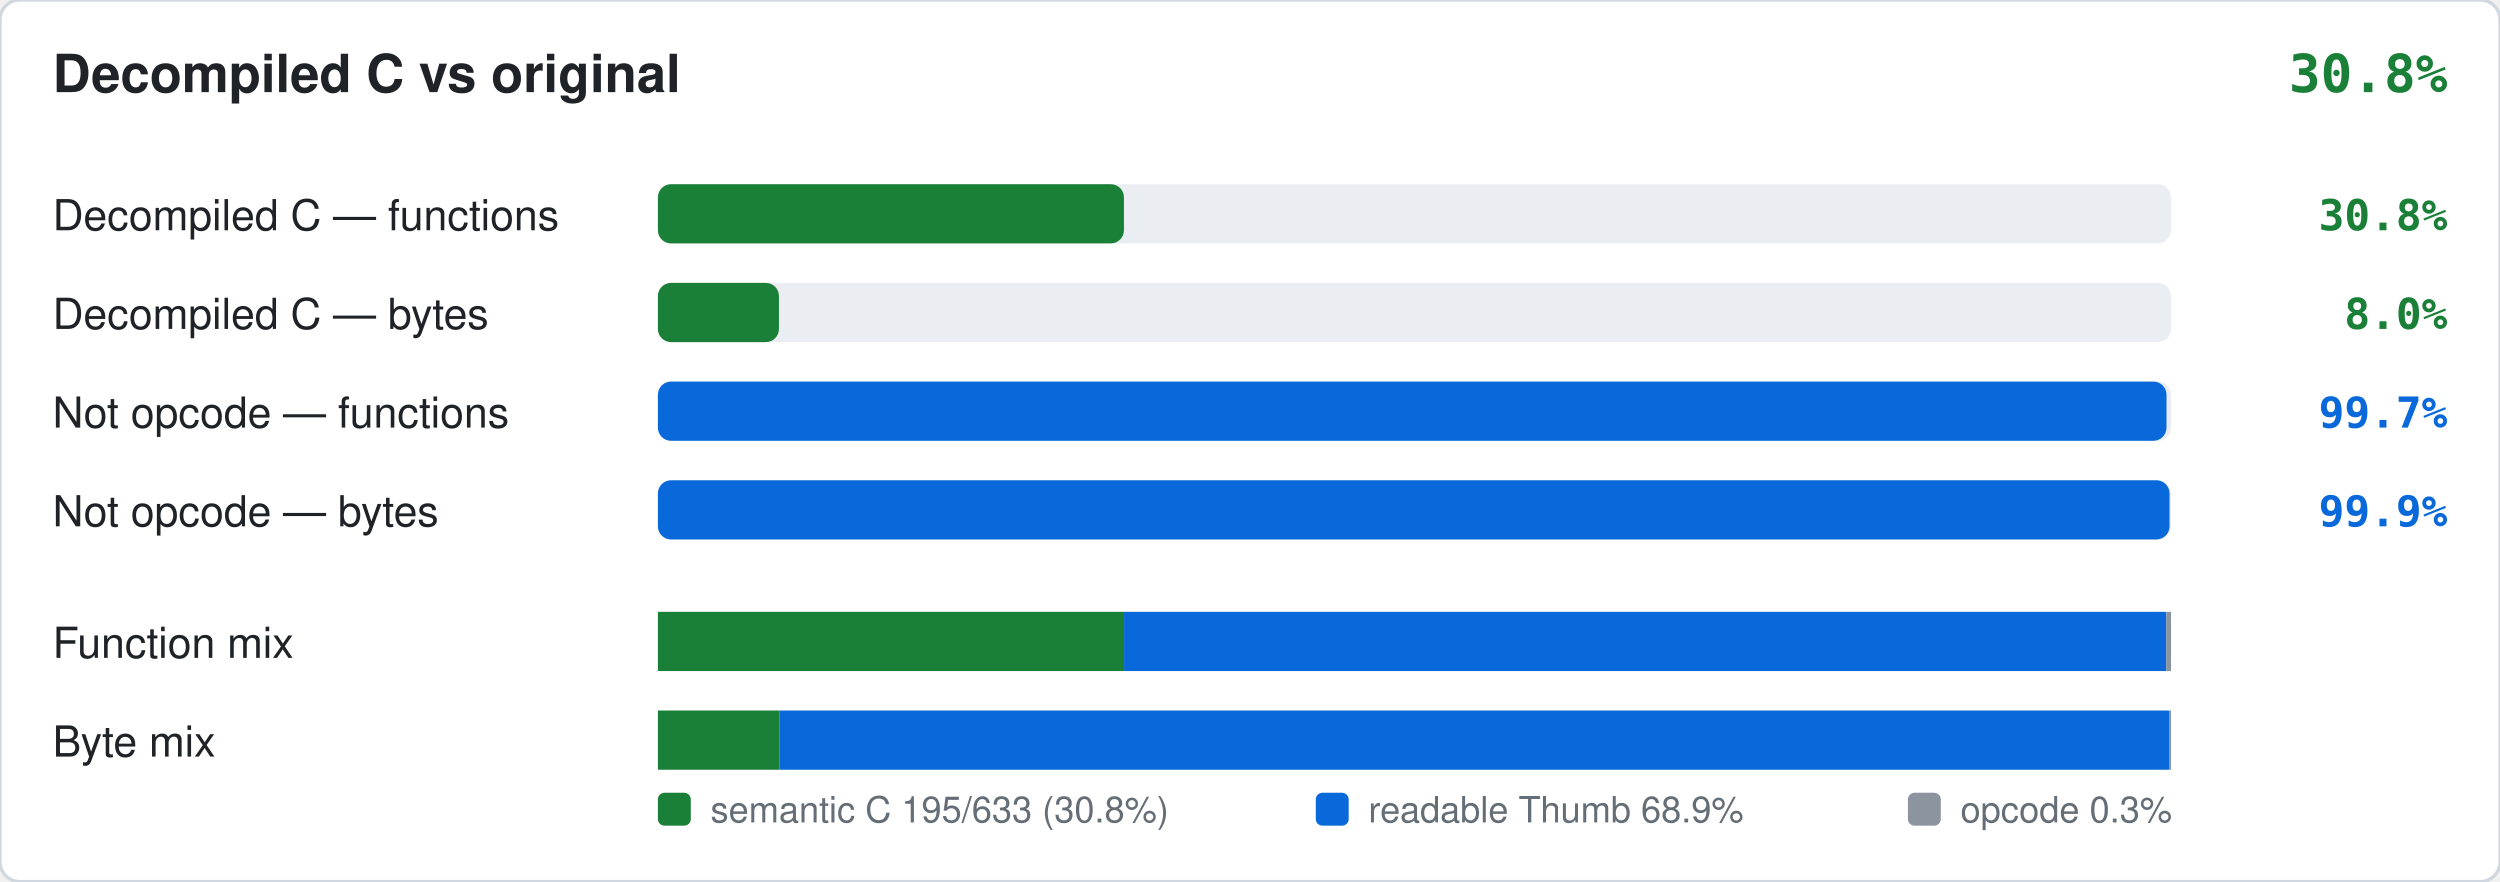
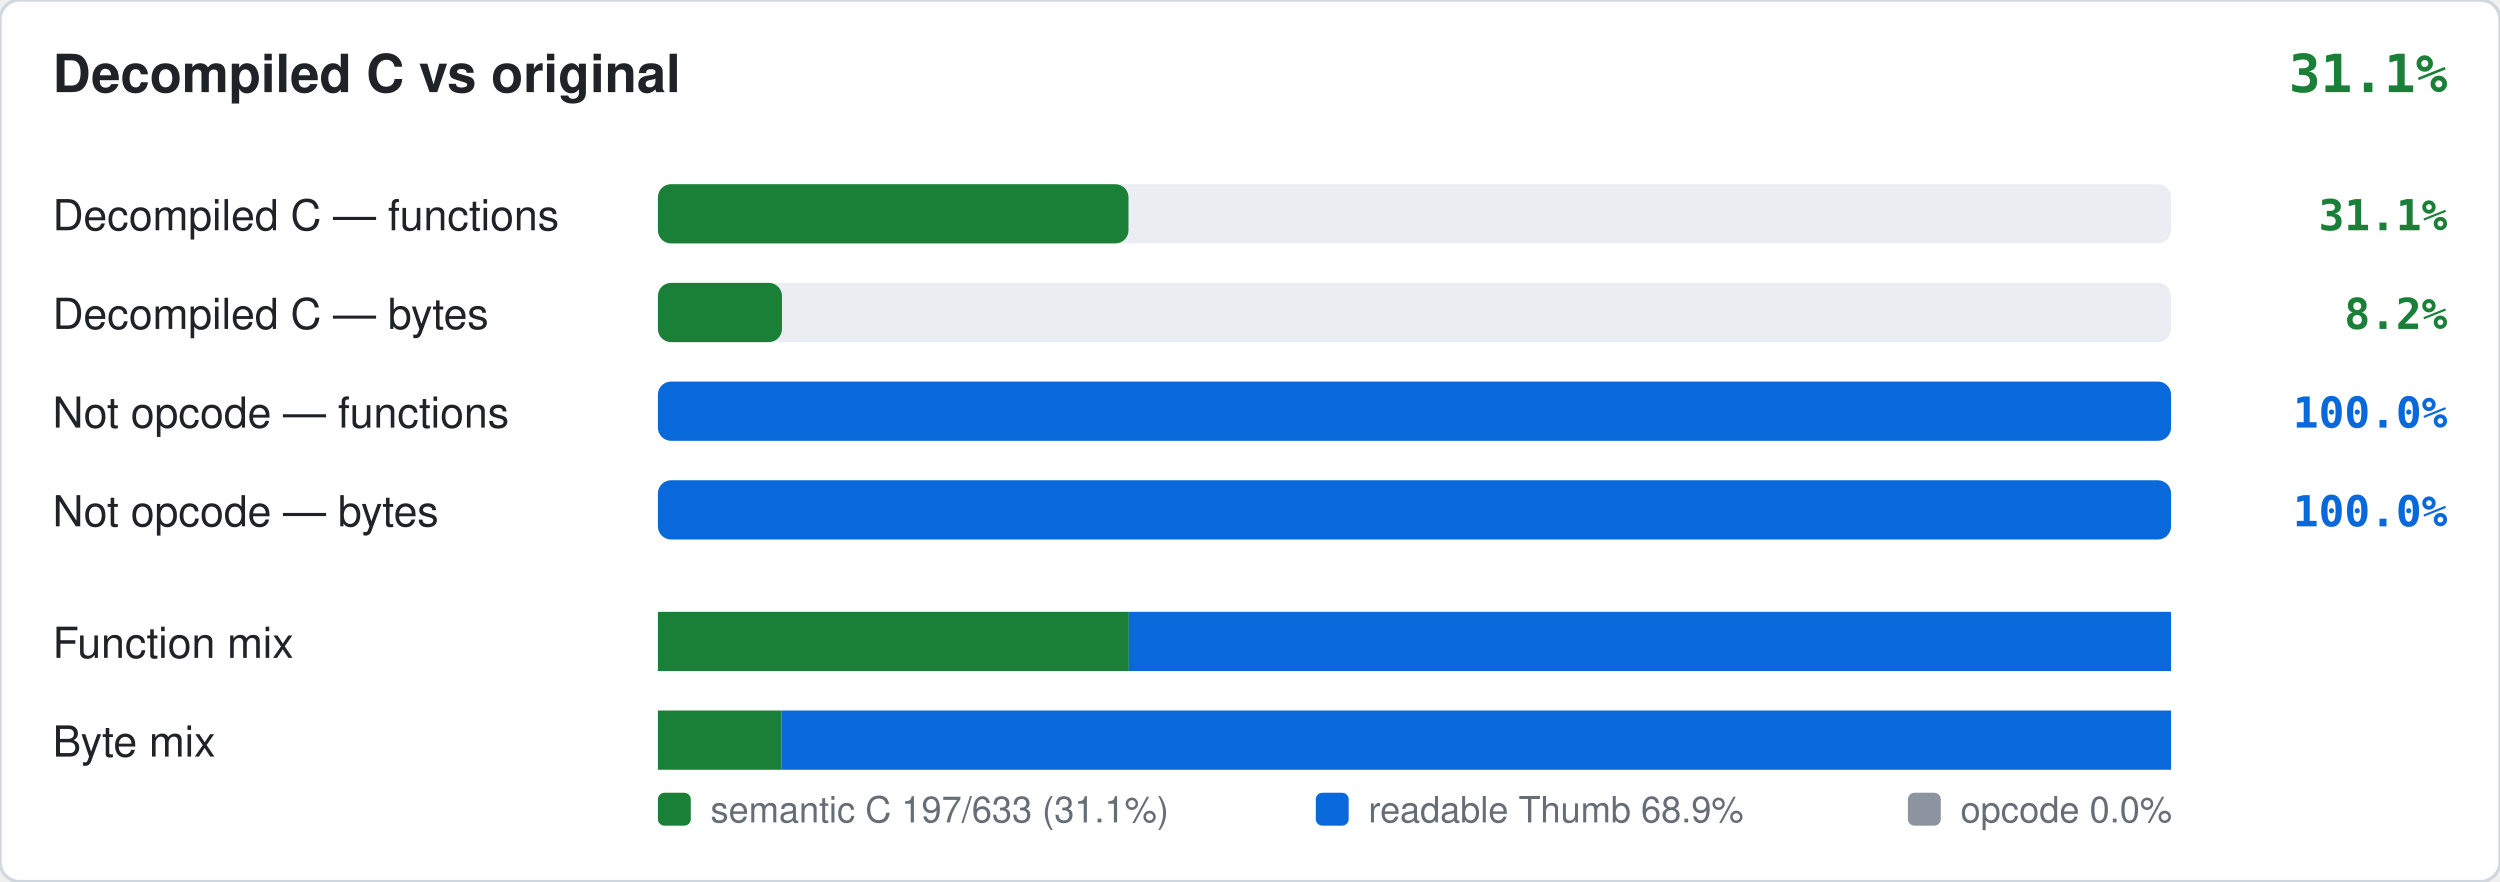
- <svg xmlns="http://www.w3.org/2000/svg" width="760" height="268" viewBox="0 0 760 268" role="img" aria-label="Decompiled C 30.8% functions, 8.0% bytes (195/633, 7,258/90,272)">
+ <svg xmlns="http://www.w3.org/2000/svg" width="760" height="268" viewBox="0 0 760 268" role="img" aria-label="Decompiled C 31.1% functions, 8.2% bytes (197/633, 7,376/90,272)">
  <rect width="760" height="268" rx="6" fill="#ffffff" stroke="#d0d7de" />
  <text x="16" y="28" font-family="-apple-system,BlinkMacSystemFont,Segoe UI,Helvetica,Arial,sans-serif" font-size="16" font-weight="600" fill="#1f2328">Decompiled C vs original</text>
-   <text x="744" y="28" text-anchor="end" font-family="ui-monospace,SFMono-Regular,Menlo,Consolas,monospace" font-size="16" font-weight="700" fill="#1a7f37">30.8%</text>
+   <text x="744" y="28" text-anchor="end" font-family="ui-monospace,SFMono-Regular,Menlo,Consolas,monospace" font-size="16" font-weight="700" fill="#1a7f37">31.1%</text>
  <text x="16" y="70" font-family="-apple-system,BlinkMacSystemFont,Segoe UI,Helvetica,Arial,sans-serif" font-size="13" fill="#1f2328">Decompiled C — functions</text>
  <rect x="200.00" y="56.00" width="460.00" height="18.00" rx="4" fill="#eaeef2" />
-   <rect x="200.00" y="56.00" width="141.68" height="18.00" rx="4" fill="#1a7f37" />
-   <text x="744" y="70" text-anchor="end" font-family="ui-monospace,SFMono-Regular,Menlo,Consolas,monospace" font-size="13" font-weight="700" fill="#1a7f37">30.8%</text>
+   <rect x="200.00" y="56.00" width="143.06" height="18.00" rx="4" fill="#1a7f37" />
+   <text x="744" y="70" text-anchor="end" font-family="ui-monospace,SFMono-Regular,Menlo,Consolas,monospace" font-size="13" font-weight="700" fill="#1a7f37">31.1%</text>
  <text x="16" y="100" font-family="-apple-system,BlinkMacSystemFont,Segoe UI,Helvetica,Arial,sans-serif" font-size="13" fill="#1f2328">Decompiled C — bytes</text>
  <rect x="200.00" y="86.00" width="460.00" height="18.00" rx="4" fill="#eaeef2" />
-   <rect x="200.00" y="86.00" width="36.80" height="18.00" rx="4" fill="#1a7f37" />
-   <text x="744" y="100" text-anchor="end" font-family="ui-monospace,SFMono-Regular,Menlo,Consolas,monospace" font-size="13" font-weight="700" fill="#1a7f37">8.0%</text>
+   <rect x="200.00" y="86.00" width="37.72" height="18.00" rx="4" fill="#1a7f37" />
+   <text x="744" y="100" text-anchor="end" font-family="ui-monospace,SFMono-Regular,Menlo,Consolas,monospace" font-size="13" font-weight="700" fill="#1a7f37">8.2%</text>
  <text x="16" y="130" font-family="-apple-system,BlinkMacSystemFont,Segoe UI,Helvetica,Arial,sans-serif" font-size="13" fill="#1f2328">Not opcode — functions</text>
  <rect x="200.00" y="116.00" width="460.00" height="18.00" rx="4" fill="#eaeef2" />
-   <rect x="200.00" y="116.00" width="458.62" height="18.00" rx="4" fill="#0969da" />
-   <text x="744" y="130" text-anchor="end" font-family="ui-monospace,SFMono-Regular,Menlo,Consolas,monospace" font-size="13" font-weight="700" fill="#0969da">99.7%</text>
+   <rect x="200.00" y="116.00" width="460.00" height="18.00" rx="4" fill="#0969da" />
+   <text x="744" y="130" text-anchor="end" font-family="ui-monospace,SFMono-Regular,Menlo,Consolas,monospace" font-size="13" font-weight="700" fill="#0969da">100.0%</text>
  <text x="16" y="160" font-family="-apple-system,BlinkMacSystemFont,Segoe UI,Helvetica,Arial,sans-serif" font-size="13" fill="#1f2328">Not opcode — bytes</text>
  <rect x="200.00" y="146.00" width="460.00" height="18.00" rx="4" fill="#eaeef2" />
-   <rect x="200.00" y="146.00" width="459.54" height="18.00" rx="4" fill="#0969da" />
-   <text x="744" y="160" text-anchor="end" font-family="ui-monospace,SFMono-Regular,Menlo,Consolas,monospace" font-size="13" font-weight="700" fill="#0969da">99.9%</text>
+   <rect x="200.00" y="146.00" width="460.00" height="18.00" rx="4" fill="#0969da" />
+   <text x="744" y="160" text-anchor="end" font-family="ui-monospace,SFMono-Regular,Menlo,Consolas,monospace" font-size="13" font-weight="700" fill="#0969da">100.0%</text>
  <text x="16" y="200" font-family="-apple-system,BlinkMacSystemFont,Segoe UI,Helvetica,Arial,sans-serif" font-size="13" fill="#1f2328">Function mix</text>
  <rect x="200.00" y="186.00" width="460.00" height="18.00" rx="4" fill="#eaeef2" />
-   <rect x="200.00" y="186.00" width="141.71" height="18.00" fill="#1a7f37" />
-   <rect x="341.71" y="186.00" width="316.84" height="18.00" fill="#0969da" />
-   <rect x="658.55" y="186.00" width="1.45" height="18.00" fill="#8c959f" />
+   <rect x="200.00" y="186.00" width="143.16" height="18.00" fill="#1a7f37" />
+   <rect x="343.16" y="186.00" width="316.84" height="18.00" fill="#0969da" />
  <text x="16" y="230" font-family="-apple-system,BlinkMacSystemFont,Segoe UI,Helvetica,Arial,sans-serif" font-size="13" fill="#1f2328">Byte mix</text>
  <rect x="200.00" y="216.00" width="460.00" height="18.00" rx="4" fill="#eaeef2" />
-   <rect x="200.00" y="216.00" width="36.98" height="18.00" fill="#1a7f37" />
-   <rect x="236.98" y="216.00" width="422.41" height="18.00" fill="#0969da" />
-   <rect x="659.40" y="216.00" width="0.60" height="18.00" fill="#8c959f" />
+   <rect x="200.00" y="216.00" width="37.59" height="18.00" fill="#1a7f37" />
+   <rect x="237.59" y="216.00" width="422.41" height="18.00" fill="#0969da" />
  <rect x="200" y="241" width="10" height="10" rx="2" fill="#1a7f37" />
-   <text x="216" y="250" font-family="-apple-system,BlinkMacSystemFont,Segoe UI,Helvetica,Arial,sans-serif" font-size="11" fill="#656d76">semantic C 195/633 (30.8%)</text>
+   <text x="216" y="250" font-family="-apple-system,BlinkMacSystemFont,Segoe UI,Helvetica,Arial,sans-serif" font-size="11" fill="#656d76">semantic C 197/633 (31.1%)</text>
  <rect x="400" y="241" width="10" height="10" rx="2" fill="#0969da" />
  <text x="416" y="250" font-family="-apple-system,BlinkMacSystemFont,Segoe UI,Helvetica,Arial,sans-serif" font-size="11" fill="#656d76">readable Thumb 68.9%</text>
  <rect x="580" y="241" width="10" height="10" rx="2" fill="#8c959f" />
-   <text x="596" y="250" font-family="-apple-system,BlinkMacSystemFont,Segoe UI,Helvetica,Arial,sans-serif" font-size="11" fill="#656d76">opcode 0.3%</text>
+   <text x="596" y="250" font-family="-apple-system,BlinkMacSystemFont,Segoe UI,Helvetica,Arial,sans-serif" font-size="11" fill="#656d76">opcode 0.0%</text>
</svg>
